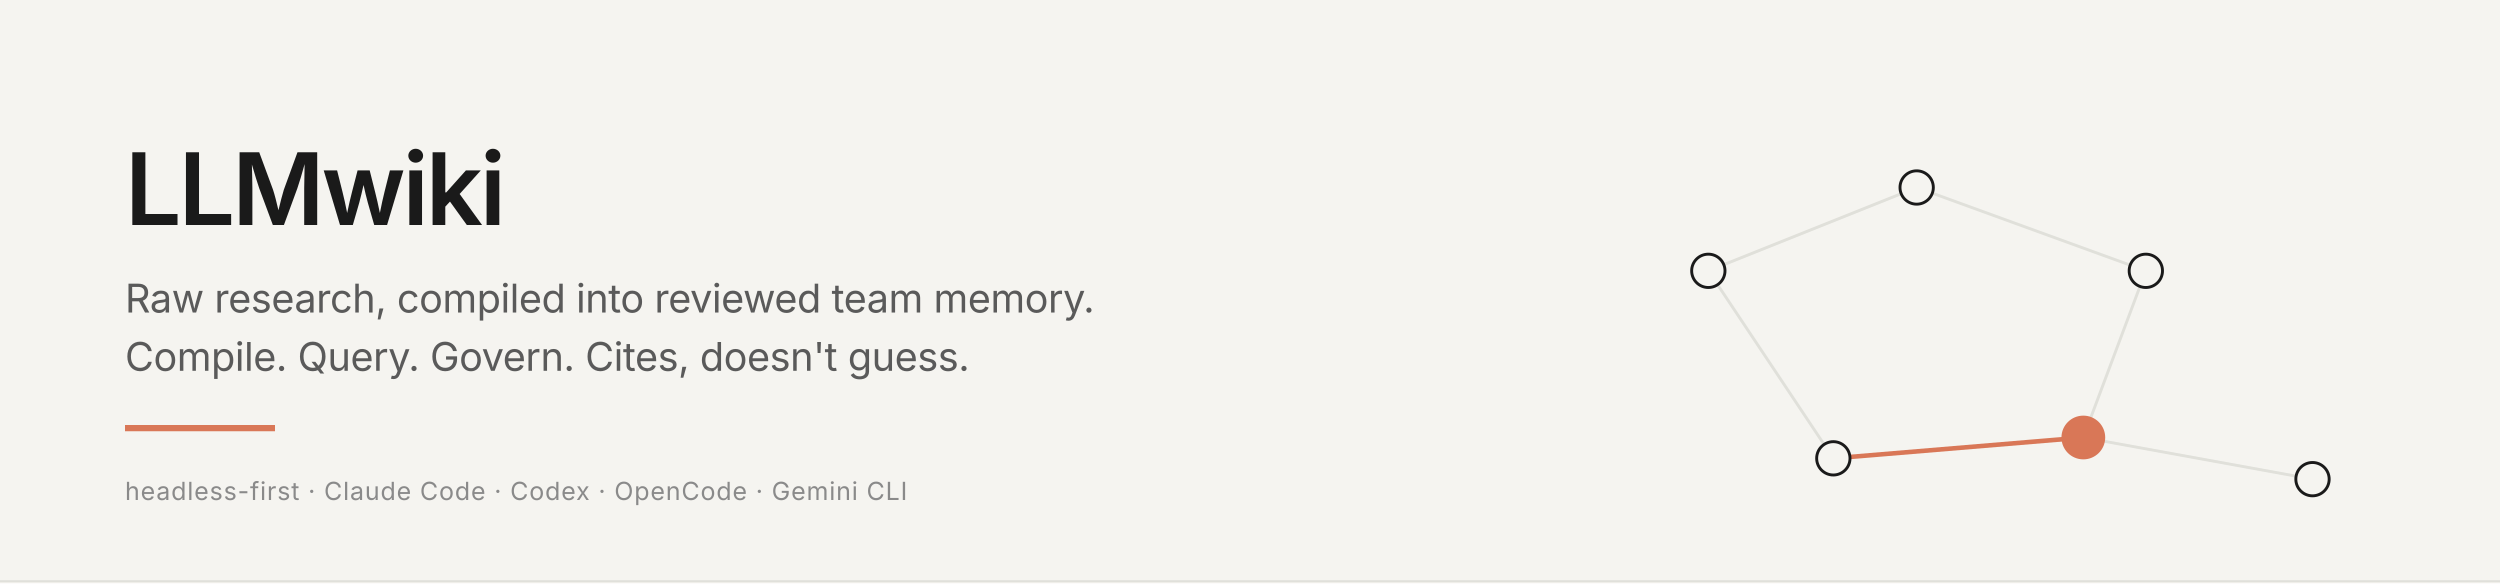
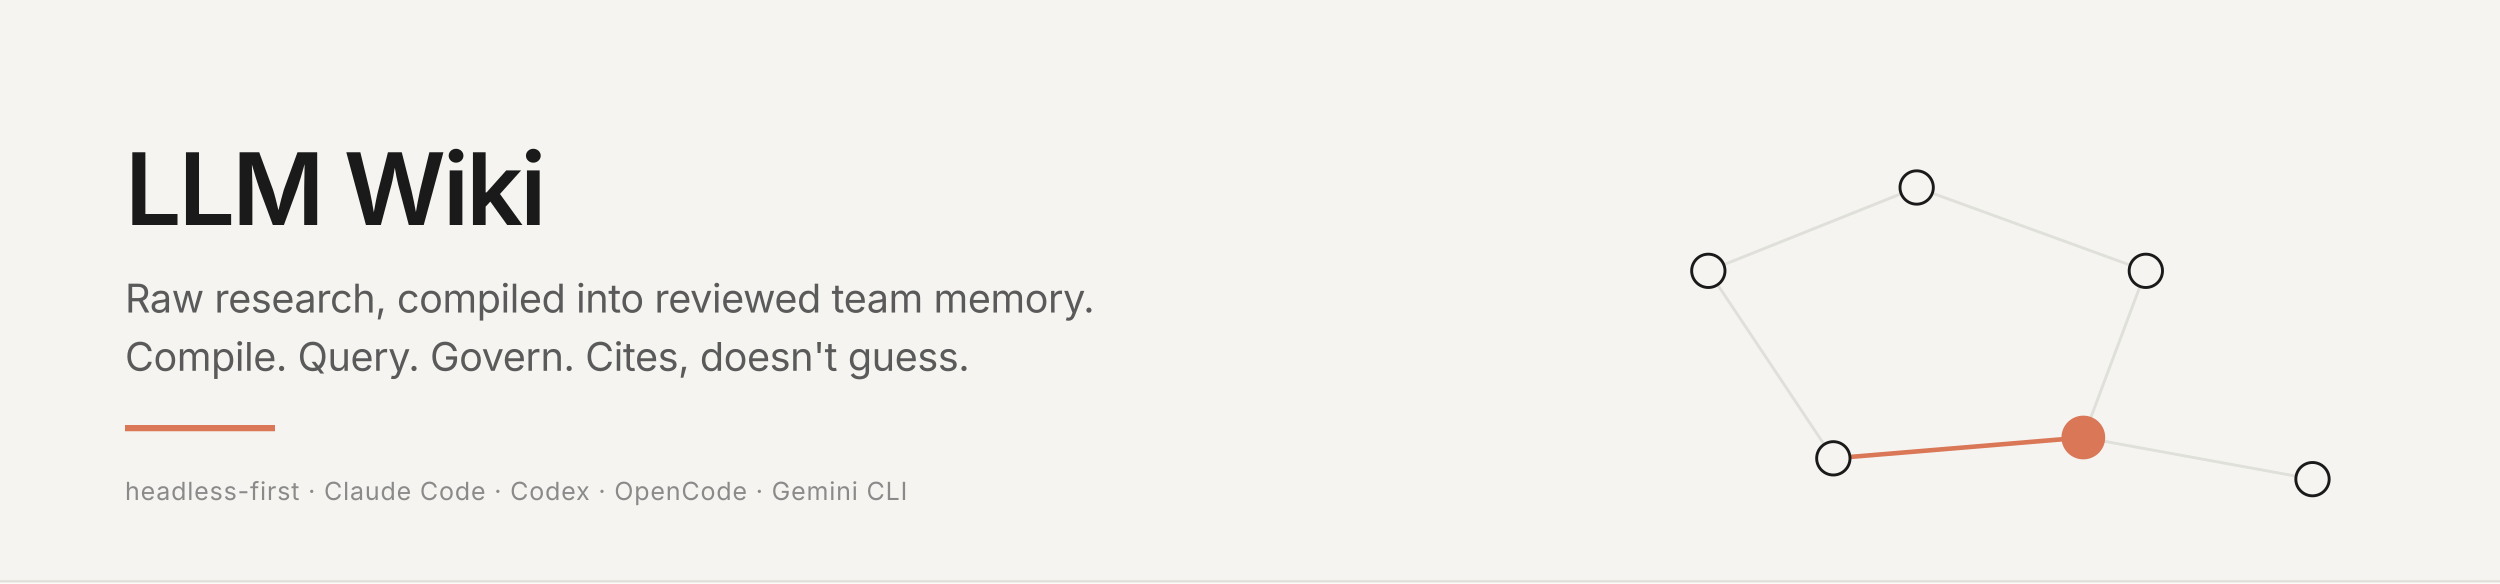
- <svg xmlns="http://www.w3.org/2000/svg" aria-label="LLMwiki banner" role="img" viewBox="0 0 1200 280">
+ <svg xmlns="http://www.w3.org/2000/svg" aria-label="LLM Wiki banner" role="img" viewBox="0 0 1200 280">
  <rect width="1200" height="280" fill="#F5F4F0" />
  <line x1="0" x2="1200" y1="279" y2="279" stroke="#E0E0DA" stroke-width="1" />
  <g font-family="-apple-system, BlinkMacSystemFont, 'Segoe UI', system-ui, sans-serif">
-     <text x="60" y="108" fill="#1a1a1a" font-size="48" font-weight="600" letter-spacing="-1.4">LLMwiki</text>
+     <text x="60" y="108" fill="#1a1a1a" font-size="48" font-weight="600" letter-spacing="-1.4">LLM Wiki</text>
    <text x="60" y="150" fill="#5a5a5a" font-size="19" letter-spacing="-.2">Raw research, compiled into reviewed team memory.</text>
    <text x="60" y="178" fill="#5a5a5a" font-size="19" letter-spacing="-.2">Compile. Query. Govern. Cites, doesn't guess.</text>
    <rect width="72" height="3" x="60" y="204" fill="#D97757" />
    <text x="60" y="240" fill="#8a8a8a" font-size="12" letter-spacing=".4">headless-first · Claude Code · Codex · OpenCode · Gemini CLI</text>
  </g>
  <g transform="translate(780, 60)">
    <g fill="none" stroke="#E0E0DA" stroke-linecap="round" stroke-width="1.4">
      <line x1="40" x2="140" y1="70" y2="30" />
      <line x1="140" x2="250" y1="30" y2="70" />
      <line x1="40" x2="100" y1="70" y2="160" />
      <line x1="250" x2="220" y1="70" y2="150" />
      <line x1="220" x2="330" y1="150" y2="170" />
    </g>
    <line x1="100" x2="220" y1="160" y2="150" stroke="#D97757" stroke-linecap="round" stroke-width="2.2" />
    <g fill="#F5F4F0" stroke="#1a1a1a" stroke-width="1.4">
      <circle cx="40" cy="70" r="8" />
      <circle cx="140" cy="30" r="8" />
      <circle cx="250" cy="70" r="8" />
      <circle cx="100" cy="160" r="8" />
      <circle cx="330" cy="170" r="8" />
    </g>
    <circle cx="220" cy="150" r="10" fill="#D97757" stroke="#D97757" />
  </g>
</svg>
